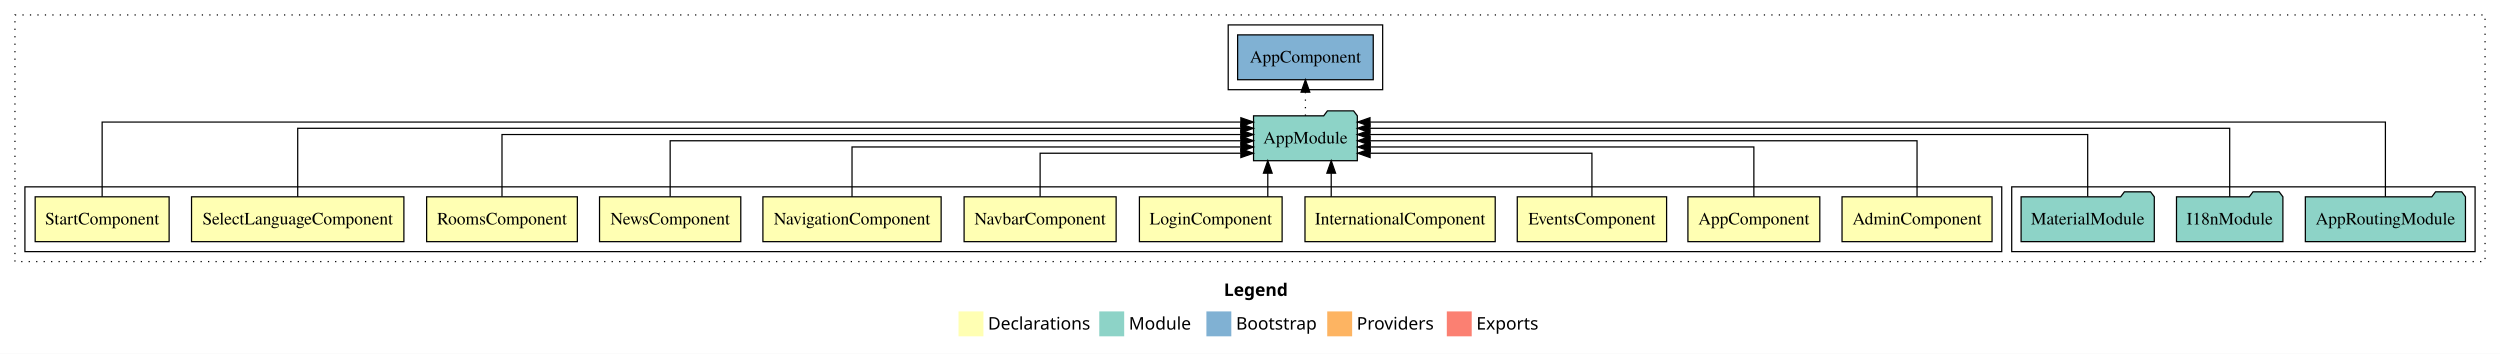
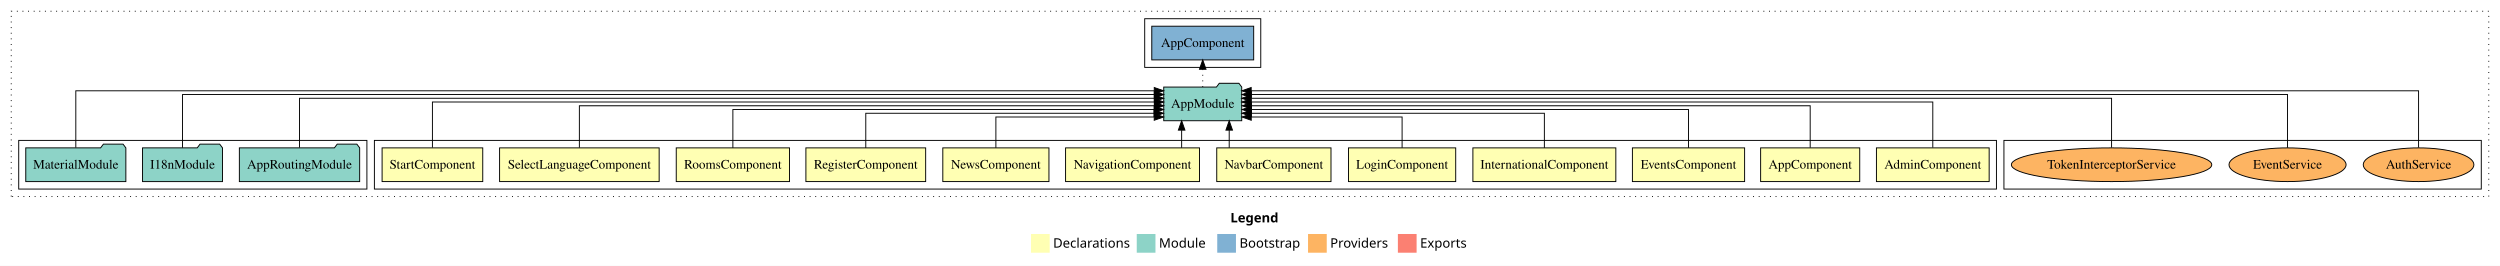
- <svg xmlns="http://www.w3.org/2000/svg" width="2007pt" height="284pt" viewBox="0.00 0.00 2007.00 284.00">
+ <svg xmlns="http://www.w3.org/2000/svg" width="2671pt" height="284pt" viewBox="0.00 0.00 2671.00 284.00">
  <g id="graph0" class="graph" transform="scale(1 1) rotate(0) translate(4 280)">
-     <polygon fill="white" stroke="transparent" points="-4,4 -4,-280 2003,-280 2003,4 -4,4" />
-     <text text-anchor="start" x="978.51" y="-42.4" font-family="sans-serif" font-weight="bold" font-size="14.00">Legend</text>
-     <polygon fill="#ffffb3" stroke="transparent" points="765.5,-10 765.5,-30 785.5,-30 785.5,-10 765.5,-10" />
-     <text text-anchor="start" x="789.13" y="-15.4" font-family="sans-serif" font-size="14.00">  Declarations</text>
-     <polygon fill="#8dd3c7" stroke="transparent" points="878.5,-10 878.5,-30 898.5,-30 898.5,-10 878.5,-10" />
-     <text text-anchor="start" x="902.23" y="-15.4" font-family="sans-serif" font-size="14.00">  Module</text>
-     <polygon fill="#80b1d3" stroke="transparent" points="964.5,-10 964.5,-30 984.5,-30 984.5,-10 964.5,-10" />
-     <text text-anchor="start" x="988.28" y="-15.4" font-family="sans-serif" font-size="14.00">  Bootstrap</text>
-     <polygon fill="#fdb462" stroke="transparent" points="1061.5,-10 1061.5,-30 1081.5,-30 1081.5,-10 1061.5,-10" />
-     <text text-anchor="start" x="1085.17" y="-15.4" font-family="sans-serif" font-size="14.00">  Providers</text>
-     <polygon fill="#fb8072" stroke="transparent" points="1157.5,-10 1157.5,-30 1177.5,-30 1177.5,-10 1157.5,-10" />
-     <text text-anchor="start" x="1181.23" y="-15.4" font-family="sans-serif" font-size="14.00">  Exports</text>
+     <polygon fill="white" stroke="transparent" points="-4,4 -4,-280 2667,-280 2667,4 -4,4" />
+     <text text-anchor="start" x="1310.51" y="-42.4" font-family="sans-serif" font-weight="bold" font-size="14.00">Legend</text>
+     <polygon fill="#ffffb3" stroke="transparent" points="1097.5,-10 1097.5,-30 1117.5,-30 1117.5,-10 1097.5,-10" />
+     <text text-anchor="start" x="1121.13" y="-15.4" font-family="sans-serif" font-size="14.00">  Declarations</text>
+     <polygon fill="#8dd3c7" stroke="transparent" points="1210.5,-10 1210.5,-30 1230.5,-30 1230.5,-10 1210.5,-10" />
+     <text text-anchor="start" x="1234.23" y="-15.4" font-family="sans-serif" font-size="14.00">  Module</text>
+     <polygon fill="#80b1d3" stroke="transparent" points="1296.5,-10 1296.5,-30 1316.5,-30 1316.5,-10 1296.5,-10" />
+     <text text-anchor="start" x="1320.28" y="-15.4" font-family="sans-serif" font-size="14.00">  Bootstrap</text>
+     <polygon fill="#fdb462" stroke="transparent" points="1393.5,-10 1393.5,-30 1413.5,-30 1413.5,-10 1393.5,-10" />
+     <text text-anchor="start" x="1417.17" y="-15.4" font-family="sans-serif" font-size="14.00">  Providers</text>
+     <polygon fill="#fb8072" stroke="transparent" points="1489.5,-10 1489.5,-30 1509.5,-30 1509.5,-10 1489.5,-10" />
+     <text text-anchor="start" x="1513.23" y="-15.4" font-family="sans-serif" font-size="14.00">  Exports</text>
    <g id="clust1" class="cluster">
-       <polygon fill="none" stroke="black" stroke-dasharray="1,5" points="8,-70 8,-268 1991,-268 1991,-70 8,-70" />
+       <polygon fill="none" stroke="black" stroke-dasharray="1,5" points="8,-70 8,-268 2655,-268 2655,-70 8,-70" />
    </g>
-     <g id="clust14" class="cluster">
-       <polygon fill="none" stroke="black" points="1611,-78 1611,-130 1983,-130 1983,-78 1611,-78" />
+     <g id="clust17" class="cluster">
+       <polygon fill="none" stroke="black" points="1219,-208 1219,-260 1343,-260 1343,-208 1219,-208" />
    </g>
-     <g id="clust16" class="cluster">
-       <polygon fill="none" stroke="black" points="982,-208 982,-260 1106,-260 1106,-208 982,-208" />
+     <g id="clust18" class="cluster">
+       <polygon fill="none" stroke="black" points="2137,-78 2137,-130 2647,-130 2647,-78 2137,-78" />
    </g>
    <g id="clust2" class="cluster">
-       <polygon fill="none" stroke="black" points="16,-78 16,-130 1603,-130 1603,-78 16,-78" />
+       <polygon fill="none" stroke="black" points="396,-78 396,-130 2129,-130 2129,-78 396,-78" />
+     </g>
+     <g id="clust15" class="cluster">
+       <polygon fill="none" stroke="black" points="16,-78 16,-130 388,-130 388,-78 16,-78" />
    </g>
    <g id="node1" class="node">
-       <polygon fill="#ffffb3" stroke="black" points="1595.22,-122 1474.78,-122 1474.78,-86 1595.22,-86 1595.22,-122" />
-       <text text-anchor="middle" x="1535" y="-99.8" font-family="Times,serif" font-size="14.00">AdminComponent</text>
+       <polygon fill="#ffffb3" stroke="black" points="2121.22,-122 2000.78,-122 2000.78,-86 2121.22,-86 2121.22,-122" />
+       <text text-anchor="middle" x="2061" y="-99.8" font-family="Times,serif" font-size="14.00">AdminComponent</text>
+     </g>
+     <g id="node13" class="node">
+       <polygon fill="#8dd3c7" stroke="black" points="1322.66,-187 1319.66,-191 1298.66,-191 1295.66,-187 1239.34,-187 1239.34,-151 1322.66,-151 1322.66,-187" />
+       <text text-anchor="middle" x="1281" y="-164.8" font-family="Times,serif" font-size="14.00">AppModule</text>
+     </g>
+     <g id="edge1" class="edge">
+       <path fill="none" stroke="black" d="M2061,-122.31C2061,-142.15 2061,-171 2061,-171 2061,-171 1332.66,-171 1332.66,-171" />
+       <polygon fill="black" stroke="black" points="1332.66,-167.5 1322.66,-171 1332.66,-174.5 1332.66,-167.5" />
+     </g>
+     <g id="node2" class="node">
+       <polygon fill="#ffffb3" stroke="black" points="1982.94,-122 1877.06,-122 1877.06,-86 1982.94,-86 1982.94,-122" />
+       <text text-anchor="middle" x="1930" y="-99.8" font-family="Times,serif" font-size="14.00">AppComponent</text>
+     </g>
+     <g id="edge2" class="edge">
+       <path fill="none" stroke="black" d="M1930,-122.22C1930,-140.83 1930,-167 1930,-167 1930,-167 1333.08,-167 1333.08,-167" />
+       <polygon fill="black" stroke="black" points="1333.08,-163.5 1323.08,-167 1333.08,-170.5 1333.08,-163.5" />
+     </g>
+     <g id="node3" class="node">
+       <polygon fill="#ffffb3" stroke="black" points="1859.94,-122 1740.06,-122 1740.06,-86 1859.94,-86 1859.94,-122" />
+       <text text-anchor="middle" x="1800" y="-99.8" font-family="Times,serif" font-size="14.00">EventsComponent</text>
+     </g>
+     <g id="edge3" class="edge">
+       <path fill="none" stroke="black" d="M1800,-122.02C1800,-139.37 1800,-163 1800,-163 1800,-163 1333.03,-163 1333.03,-163" />
+       <polygon fill="black" stroke="black" points="1333.03,-159.5 1323.03,-163 1333.03,-166.5 1333.03,-159.5" />
+     </g>
+     <g id="node4" class="node">
+       <polygon fill="#ffffb3" stroke="black" points="1722.36,-122 1569.64,-122 1569.64,-86 1722.36,-86 1722.36,-122" />
+       <text text-anchor="middle" x="1646" y="-99.8" font-family="Times,serif" font-size="14.00">InternationalComponent</text>
+     </g>
+     <g id="edge4" class="edge">
+       <path fill="none" stroke="black" d="M1646,-122.01C1646,-138.05 1646,-159 1646,-159 1646,-159 1332.87,-159 1332.87,-159" />
+       <polygon fill="black" stroke="black" points="1332.87,-155.5 1322.87,-159 1332.87,-162.5 1332.87,-155.5" />
+     </g>
+     <g id="node5" class="node">
+       <polygon fill="#ffffb3" stroke="black" points="1551.28,-122 1436.72,-122 1436.72,-86 1551.28,-86 1551.28,-122" />
+       <text text-anchor="middle" x="1494" y="-99.8" font-family="Times,serif" font-size="14.00">LoginComponent</text>
+     </g>
+     <g id="edge5" class="edge">
+       <path fill="none" stroke="black" d="M1494,-122.12C1494,-136.78 1494,-155 1494,-155 1494,-155 1332.83,-155 1332.83,-155" />
+       <polygon fill="black" stroke="black" points="1332.83,-151.5 1322.83,-155 1332.83,-158.5 1332.83,-151.5" />
+     </g>
+     <g id="node6" class="node">
+       <polygon fill="#ffffb3" stroke="black" points="1418.03,-122 1295.97,-122 1295.97,-86 1418.03,-86 1418.03,-122" />
+       <text text-anchor="middle" x="1357" y="-99.8" font-family="Times,serif" font-size="14.00">NavbarComponent</text>
+     </g>
+     <g id="edge6" class="edge">
+       <path fill="none" stroke="black" d="M1309.28,-122.11C1309.28,-122.11 1309.28,-140.99 1309.28,-140.99" />
+       <polygon fill="black" stroke="black" points="1305.78,-140.99 1309.28,-150.99 1312.78,-140.99 1305.78,-140.99" />
+     </g>
+     <g id="node7" class="node">
+       <polygon fill="#ffffb3" stroke="black" points="1277.54,-122 1134.46,-122 1134.46,-86 1277.54,-86 1277.54,-122" />
+       <text text-anchor="middle" x="1206" y="-99.8" font-family="Times,serif" font-size="14.00">NavigationComponent</text>
+     </g>
+     <g id="edge7" class="edge">
+       <path fill="none" stroke="black" d="M1258.47,-122.11C1258.47,-122.11 1258.47,-140.99 1258.47,-140.99" />
+       <polygon fill="black" stroke="black" points="1254.97,-140.99 1258.47,-150.99 1261.97,-140.99 1254.97,-140.99" />
+     </g>
+     <g id="node8" class="node">
+       <polygon fill="#ffffb3" stroke="black" points="1116.7,-122 1003.3,-122 1003.3,-86 1116.7,-86 1116.7,-122" />
+       <text text-anchor="middle" x="1060" y="-99.8" font-family="Times,serif" font-size="14.00">NewsComponent</text>
+     </g>
+     <g id="edge8" class="edge">
+       <path fill="none" stroke="black" d="M1060,-122.12C1060,-136.78 1060,-155 1060,-155 1060,-155 1229.17,-155 1229.17,-155" />
+       <polygon fill="black" stroke="black" points="1229.17,-158.5 1239.17,-155 1229.17,-151.5 1229.17,-158.5" />
+     </g>
+     <g id="node9" class="node">
+       <polygon fill="#ffffb3" stroke="black" points="984.98,-122 857.02,-122 857.02,-86 984.98,-86 984.98,-122" />
+       <text text-anchor="middle" x="921" y="-99.8" font-family="Times,serif" font-size="14.00">RegisterComponent</text>
+     </g>
+     <g id="edge9" class="edge">
+       <path fill="none" stroke="black" d="M921,-122.01C921,-138.05 921,-159 921,-159 921,-159 1229,-159 1229,-159" />
+       <polygon fill="black" stroke="black" points="1229,-162.5 1239,-159 1229,-155.5 1229,-162.5" />
+     </g>
+     <g id="node10" class="node">
+       <polygon fill="#ffffb3" stroke="black" points="839.5,-122 718.5,-122 718.5,-86 839.5,-86 839.5,-122" />
+       <text text-anchor="middle" x="779" y="-99.8" font-family="Times,serif" font-size="14.00">RoomsComponent</text>
+     </g>
+     <g id="edge10" class="edge">
+       <path fill="none" stroke="black" d="M779,-122.02C779,-139.37 779,-163 779,-163 779,-163 1229.06,-163 1229.06,-163" />
+       <polygon fill="black" stroke="black" points="1229.06,-166.5 1239.06,-163 1229.06,-159.5 1229.06,-166.5" />
+     </g>
+     <g id="node11" class="node">
+       <polygon fill="#ffffb3" stroke="black" points="700.24,-122 529.76,-122 529.76,-86 700.24,-86 700.24,-122" />
+       <text text-anchor="middle" x="615" y="-99.8" font-family="Times,serif" font-size="14.00">SelectLanguageComponent</text>
+     </g>
+     <g id="edge11" class="edge">
+       <path fill="none" stroke="black" d="M615,-122.22C615,-140.83 615,-167 615,-167 615,-167 1229.34,-167 1229.34,-167" />
+       <polygon fill="black" stroke="black" points="1229.34,-170.5 1239.34,-167 1229.34,-163.5 1229.34,-170.5" />
    </g>
    <g id="node12" class="node">
-       <polygon fill="#8dd3c7" stroke="black" points="1085.66,-187 1082.66,-191 1061.66,-191 1058.66,-187 1002.34,-187 1002.34,-151 1085.66,-151 1085.66,-187" />
-       <text text-anchor="middle" x="1044" y="-164.8" font-family="Times,serif" font-size="14.00">AppModule</text>
+       <polygon fill="#ffffb3" stroke="black" points="511.77,-122 404.23,-122 404.23,-86 511.77,-86 511.77,-122" />
+       <text text-anchor="middle" x="458" y="-99.8" font-family="Times,serif" font-size="14.00">StartComponent</text>
    </g>
-     <g id="edge1" class="edge">
-       <path fill="none" stroke="black" d="M1535,-122.22C1535,-140.83 1535,-167 1535,-167 1535,-167 1095.86,-167 1095.86,-167" />
-       <polygon fill="black" stroke="black" points="1095.86,-163.5 1085.86,-167 1095.86,-170.5 1095.86,-163.5" />
+     <g id="edge12" class="edge">
+       <path fill="none" stroke="black" d="M458,-122.31C458,-142.15 458,-171 458,-171 458,-171 1229.34,-171 1229.34,-171" />
+       <polygon fill="black" stroke="black" points="1229.34,-174.5 1239.34,-171 1229.34,-167.5 1229.34,-174.5" />
    </g>
-     <g id="node2" class="node">
-       <polygon fill="#ffffb3" stroke="black" points="1456.94,-122 1351.06,-122 1351.06,-86 1456.94,-86 1456.94,-122" />
-       <text text-anchor="middle" x="1404" y="-99.8" font-family="Times,serif" font-size="14.00">AppComponent</text>
+     <g id="node17" class="node">
+       <polygon fill="#80b1d3" stroke="black" points="1335.44,-252 1226.56,-252 1226.56,-216 1335.44,-216 1335.44,-252" />
+       <text text-anchor="middle" x="1281" y="-229.8" font-family="Times,serif" font-size="14.00">AppComponent </text>
    </g>
-     <g id="edge2" class="edge">
-       <path fill="none" stroke="black" d="M1404,-122.03C1404,-139.06 1404,-162 1404,-162 1404,-162 1096,-162 1096,-162" />
-       <polygon fill="black" stroke="black" points="1096,-158.5 1086,-162 1096,-165.5 1096,-158.5" />
+     <g id="edge16" class="edge">
+       <path fill="none" stroke="black" stroke-dasharray="1,5" d="M1281,-187.11C1281,-187.11 1281,-205.99 1281,-205.99" />
+       <polygon fill="black" stroke="black" points="1277.5,-205.99 1281,-215.99 1284.5,-205.99 1277.5,-205.99" />
    </g>
-     <g id="node3" class="node">
-       <polygon fill="#ffffb3" stroke="black" points="1333.94,-122 1214.06,-122 1214.06,-86 1333.94,-86 1333.94,-122" />
-       <text text-anchor="middle" x="1274" y="-99.8" font-family="Times,serif" font-size="14.00">EventsComponent</text>
+     <g id="node14" class="node">
+       <polygon fill="#8dd3c7" stroke="black" points="380.27,-122 377.27,-126 356.27,-126 353.27,-122 251.73,-122 251.73,-86 380.27,-86 380.27,-122" />
+       <text text-anchor="middle" x="316" y="-99.8" font-family="Times,serif" font-size="14.00">AppRoutingModule</text>
    </g>
-     <g id="edge3" class="edge">
-       <path fill="none" stroke="black" d="M1274,-122.24C1274,-137.57 1274,-157 1274,-157 1274,-157 1095.92,-157 1095.92,-157" />
-       <polygon fill="black" stroke="black" points="1095.92,-153.5 1085.92,-157 1095.92,-160.5 1095.92,-153.5" />
+     <g id="edge13" class="edge">
+       <path fill="none" stroke="black" d="M316,-122.28C316,-143.32 316,-175 316,-175 316,-175 1229.23,-175 1229.23,-175" />
+       <polygon fill="black" stroke="black" points="1229.23,-178.5 1239.23,-175 1229.23,-171.5 1229.23,-178.5" />
    </g>
-     <g id="node4" class="node">
-       <polygon fill="#ffffb3" stroke="black" points="1196.36,-122 1043.64,-122 1043.64,-86 1196.36,-86 1196.36,-122" />
-       <text text-anchor="middle" x="1120" y="-99.8" font-family="Times,serif" font-size="14.00">InternationalComponent</text>
+     <g id="node15" class="node">
+       <polygon fill="#8dd3c7" stroke="black" points="233.71,-122 230.71,-126 209.71,-126 206.71,-122 148.29,-122 148.29,-86 233.71,-86 233.71,-122" />
+       <text text-anchor="middle" x="191" y="-99.8" font-family="Times,serif" font-size="14.00">I18nModule</text>
    </g>
-     <g id="edge4" class="edge">
-       <path fill="none" stroke="black" d="M1064.7,-122.11C1064.7,-122.11 1064.7,-140.99 1064.7,-140.99" />
-       <polygon fill="black" stroke="black" points="1061.2,-140.99 1064.7,-150.99 1068.2,-140.99 1061.2,-140.99" />
-     </g>
-     <g id="node5" class="node">
-       <polygon fill="#ffffb3" stroke="black" points="1025.28,-122 910.72,-122 910.72,-86 1025.28,-86 1025.28,-122" />
-       <text text-anchor="middle" x="968" y="-99.8" font-family="Times,serif" font-size="14.00">LoginComponent</text>
-     </g>
-     <g id="edge5" class="edge">
-       <path fill="none" stroke="black" d="M1013.78,-122.11C1013.78,-122.11 1013.78,-140.99 1013.78,-140.99" />
-       <polygon fill="black" stroke="black" points="1010.28,-140.99 1013.78,-150.99 1017.28,-140.99 1010.28,-140.99" />
-     </g>
-     <g id="node6" class="node">
-       <polygon fill="#ffffb3" stroke="black" points="892.03,-122 769.97,-122 769.97,-86 892.03,-86 892.03,-122" />
-       <text text-anchor="middle" x="831" y="-99.8" font-family="Times,serif" font-size="14.00">NavbarComponent</text>
-     </g>
-     <g id="edge6" class="edge">
-       <path fill="none" stroke="black" d="M831,-122.24C831,-137.57 831,-157 831,-157 831,-157 992.17,-157 992.17,-157" />
-       <polygon fill="black" stroke="black" points="992.17,-160.5 1002.17,-157 992.17,-153.5 992.17,-160.5" />
-     </g>
-     <g id="node7" class="node">
-       <polygon fill="#ffffb3" stroke="black" points="751.54,-122 608.46,-122 608.46,-86 751.54,-86 751.54,-122" />
-       <text text-anchor="middle" x="680" y="-99.8" font-family="Times,serif" font-size="14.00">NavigationComponent</text>
-     </g>
-     <g id="edge7" class="edge">
-       <path fill="none" stroke="black" d="M680,-122.03C680,-139.06 680,-162 680,-162 680,-162 992.24,-162 992.24,-162" />
-       <polygon fill="black" stroke="black" points="992.24,-165.5 1002.24,-162 992.24,-158.5 992.24,-165.5" />
-     </g>
-     <g id="node8" class="node">
-       <polygon fill="#ffffb3" stroke="black" points="590.7,-122 477.3,-122 477.3,-86 590.7,-86 590.7,-122" />
-       <text text-anchor="middle" x="534" y="-99.8" font-family="Times,serif" font-size="14.00">NewsComponent</text>
-     </g>
-     <g id="edge8" class="edge">
-       <path fill="none" stroke="black" d="M534,-122.22C534,-140.83 534,-167 534,-167 534,-167 992.26,-167 992.26,-167" />
-       <polygon fill="black" stroke="black" points="992.26,-170.5 1002.26,-167 992.26,-163.5 992.26,-170.5" />
-     </g>
-     <g id="node9" class="node">
-       <polygon fill="#ffffb3" stroke="black" points="459.5,-122 338.5,-122 338.5,-86 459.5,-86 459.5,-122" />
-       <text text-anchor="middle" x="399" y="-99.8" font-family="Times,serif" font-size="14.00">RoomsComponent</text>
-     </g>
-     <g id="edge9" class="edge">
-       <path fill="none" stroke="black" d="M399,-122.22C399,-142.37 399,-172 399,-172 399,-172 992.18,-172 992.18,-172" />
-       <polygon fill="black" stroke="black" points="992.18,-175.5 1002.18,-172 992.18,-168.5 992.18,-175.5" />
-     </g>
-     <g id="node10" class="node">
-       <polygon fill="#ffffb3" stroke="black" points="320.24,-122 149.76,-122 149.76,-86 320.24,-86 320.24,-122" />
-       <text text-anchor="middle" x="235" y="-99.8" font-family="Times,serif" font-size="14.00">SelectLanguageComponent</text>
-     </g>
-     <g id="edge10" class="edge">
-       <path fill="none" stroke="black" d="M235,-122.04C235,-143.66 235,-177 235,-177 235,-177 992.21,-177 992.21,-177" />
-       <polygon fill="black" stroke="black" points="992.21,-180.5 1002.21,-177 992.21,-173.5 992.21,-180.5" />
-     </g>
-     <g id="node11" class="node">
-       <polygon fill="#ffffb3" stroke="black" points="131.77,-122 24.23,-122 24.23,-86 131.77,-86 131.77,-122" />
-       <text text-anchor="middle" x="78" y="-99.8" font-family="Times,serif" font-size="14.00">StartComponent</text>
-     </g>
-     <g id="edge11" class="edge">
-       <path fill="none" stroke="black" d="M78,-122.09C78,-145.13 78,-182 78,-182 78,-182 992.18,-182 992.18,-182" />
-       <polygon fill="black" stroke="black" points="992.18,-185.5 1002.18,-182 992.18,-178.5 992.18,-185.5" />
+     <g id="edge14" class="edge">
+       <path fill="none" stroke="black" d="M191,-122.16C191,-144.35 191,-179 191,-179 191,-179 1229.27,-179 1229.27,-179" />
+       <polygon fill="black" stroke="black" points="1229.27,-182.5 1239.27,-179 1229.27,-175.5 1229.27,-182.5" />
    </g>
    <g id="node16" class="node">
-       <polygon fill="#80b1d3" stroke="black" points="1098.44,-252 989.56,-252 989.56,-216 1098.44,-216 1098.44,-252" />
-       <text text-anchor="middle" x="1044" y="-229.8" font-family="Times,serif" font-size="14.00">AppComponent </text>
+       <polygon fill="#8dd3c7" stroke="black" points="130.47,-122 127.47,-126 106.47,-126 103.47,-122 23.53,-122 23.53,-86 130.47,-86 130.47,-122" />
+       <text text-anchor="middle" x="77" y="-99.8" font-family="Times,serif" font-size="14.00">MaterialModule</text>
    </g>
    <g id="edge15" class="edge">
-       <path fill="none" stroke="black" stroke-dasharray="1,5" d="M1044,-187.11C1044,-187.11 1044,-205.99 1044,-205.99" />
-       <polygon fill="black" stroke="black" points="1040.5,-205.99 1044,-215.99 1047.5,-205.99 1040.5,-205.99" />
+       <path fill="none" stroke="black" d="M77,-122.32C77,-145.66 77,-183 77,-183 77,-183 1229.21,-183 1229.21,-183" />
+       <polygon fill="black" stroke="black" points="1229.21,-186.5 1239.21,-183 1229.21,-179.5 1229.21,-186.5" />
    </g>
-     <g id="node13" class="node">
-       <polygon fill="#8dd3c7" stroke="black" points="1975.27,-122 1972.27,-126 1951.27,-126 1948.27,-122 1846.73,-122 1846.73,-86 1975.27,-86 1975.27,-122" />
-       <text text-anchor="middle" x="1911" y="-99.8" font-family="Times,serif" font-size="14.00">AppRoutingModule</text>
+     <g id="node18" class="node">
+       <ellipse fill="#fdb462" stroke="black" cx="2580" cy="-104" rx="59.11" ry="18" />
+       <text text-anchor="middle" x="2580" y="-99.8" font-family="Times,serif" font-size="14.00">AuthService</text>
    </g>
-     <g id="edge12" class="edge">
-       <path fill="none" stroke="black" d="M1911,-122.09C1911,-145.13 1911,-182 1911,-182 1911,-182 1095.82,-182 1095.82,-182" />
-       <polygon fill="black" stroke="black" points="1095.82,-178.5 1085.82,-182 1095.82,-185.5 1095.82,-178.5" />
+     <g id="edge17" class="edge">
+       <path fill="none" stroke="black" d="M2580,-122.32C2580,-145.66 2580,-183 2580,-183 2580,-183 1332.75,-183 1332.75,-183" />
+       <polygon fill="black" stroke="black" points="1332.75,-179.5 1322.75,-183 1332.75,-186.5 1332.75,-179.5" />
    </g>
-     <g id="node14" class="node">
-       <polygon fill="#8dd3c7" stroke="black" points="1828.71,-122 1825.71,-126 1804.71,-126 1801.71,-122 1743.29,-122 1743.29,-86 1828.71,-86 1828.71,-122" />
-       <text text-anchor="middle" x="1786" y="-99.8" font-family="Times,serif" font-size="14.00">I18nModule</text>
+     <g id="node19" class="node">
+       <ellipse fill="#fdb462" stroke="black" cx="2440" cy="-104" rx="62.54" ry="18" />
+       <text text-anchor="middle" x="2440" y="-99.8" font-family="Times,serif" font-size="14.00">EventService</text>
    </g>
-     <g id="edge13" class="edge">
-       <path fill="none" stroke="black" d="M1786,-122.04C1786,-143.66 1786,-177 1786,-177 1786,-177 1095.75,-177 1095.75,-177" />
-       <polygon fill="black" stroke="black" points="1095.75,-173.5 1085.75,-177 1095.75,-180.5 1095.75,-173.5" />
+     <g id="edge18" class="edge">
+       <path fill="none" stroke="black" d="M2440,-122.16C2440,-144.35 2440,-179 2440,-179 2440,-179 1332.93,-179 1332.93,-179" />
+       <polygon fill="black" stroke="black" points="1332.93,-175.5 1322.93,-179 1332.93,-182.5 1332.93,-175.5" />
    </g>
-     <g id="node15" class="node">
-       <polygon fill="#8dd3c7" stroke="black" points="1725.47,-122 1722.47,-126 1701.47,-126 1698.47,-122 1618.53,-122 1618.53,-86 1725.47,-86 1725.47,-122" />
-       <text text-anchor="middle" x="1672" y="-99.8" font-family="Times,serif" font-size="14.00">MaterialModule</text>
+     <g id="node20" class="node">
+       <ellipse fill="#fdb462" stroke="black" cx="2252" cy="-104" rx="107.04" ry="18" />
+       <text text-anchor="middle" x="2252" y="-99.8" font-family="Times,serif" font-size="14.00">TokenInterceptorService</text>
    </g>
-     <g id="edge14" class="edge">
-       <path fill="none" stroke="black" d="M1672,-122.22C1672,-142.37 1672,-172 1672,-172 1672,-172 1095.69,-172 1095.69,-172" />
-       <polygon fill="black" stroke="black" points="1095.69,-168.5 1085.69,-172 1095.69,-175.5 1095.69,-168.5" />
+     <g id="edge19" class="edge">
+       <path fill="none" stroke="black" d="M2252,-122.28C2252,-143.32 2252,-175 2252,-175 2252,-175 1332.72,-175 1332.72,-175" />
+       <polygon fill="black" stroke="black" points="1332.72,-171.5 1322.72,-175 1332.72,-178.5 1332.72,-171.5" />
    </g>
  </g>
</svg>
